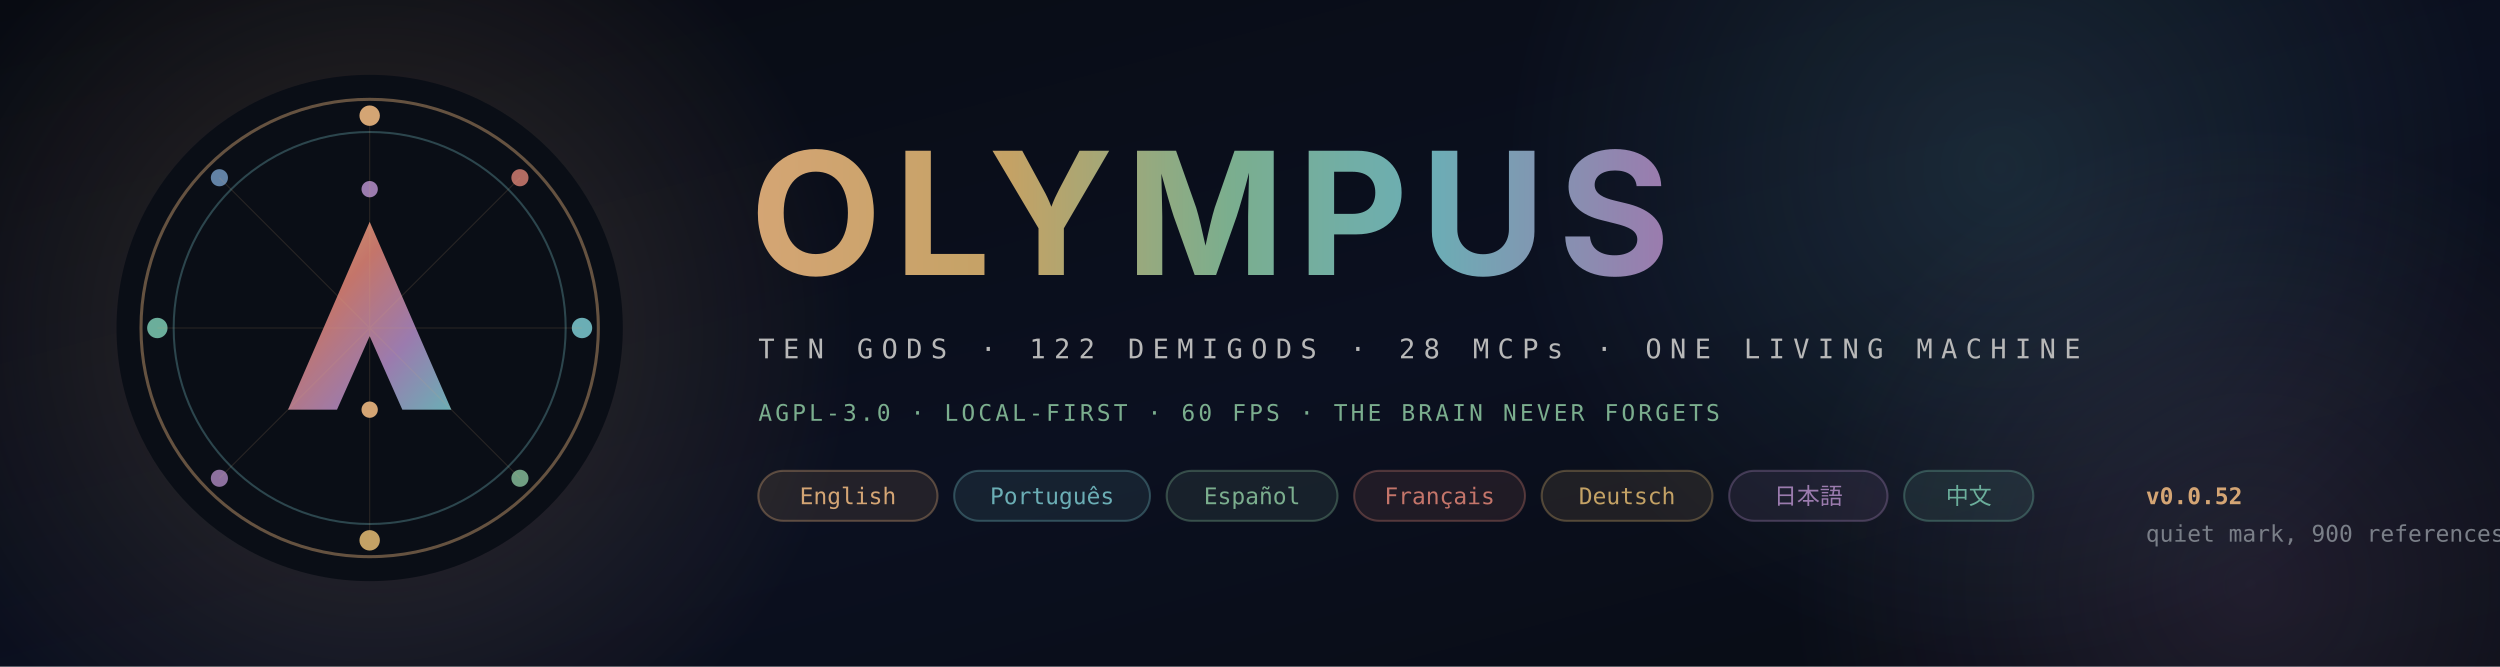
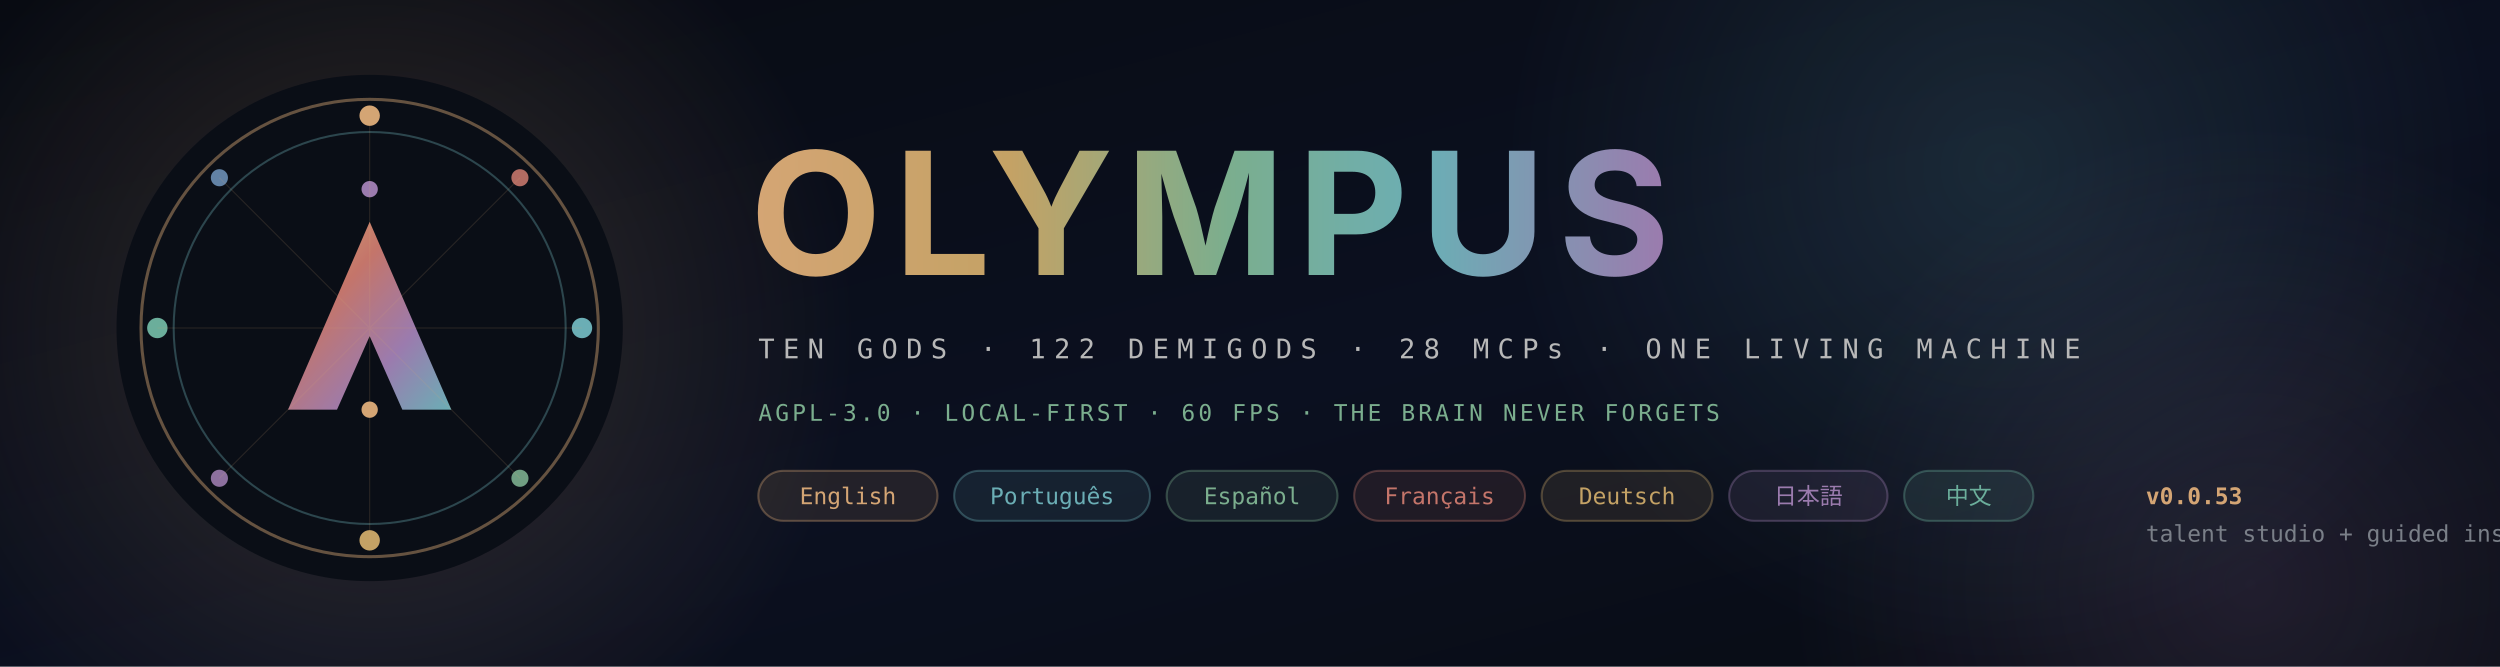
- <svg xmlns="http://www.w3.org/2000/svg" width="1200" height="320" viewBox="0 0 1200 320" fill="none" role="img" aria-label="OLYMPUS v0.0.52 — 60 FPS, the folder identity, and a 60-minute project budget: ten gods, one living machine, seven languages.">
+ <svg xmlns="http://www.w3.org/2000/svg" width="1200" height="320" viewBox="0 0 1200 320" fill="none" role="img" aria-label="OLYMPUS v0.0.53 — 60 FPS, the folder identity, and a 60-minute project budget: ten gods, one living machine, seven languages.">
  <defs>
    <linearGradient id="bg" x1="0" y1="0" x2="1" y2="1">
      <stop offset="0%" stop-color="#080B12" />
      <stop offset="55%" stop-color="#0B1020" />
      <stop offset="100%" stop-color="#080B12" />
    </linearGradient>
    <radialGradient id="glowGold" cx="50%" cy="50%" r="50%">
      <stop offset="0%" stop-color="#D4A574" stop-opacity=".20" />
      <stop offset="100%" stop-color="#D4A574" stop-opacity="0" />
    </radialGradient>
    <radialGradient id="glowCyan" cx="50%" cy="50%" r="50%">
      <stop offset="0%" stop-color="#6BAEB5" stop-opacity=".16" />
      <stop offset="100%" stop-color="#6BAEB5" stop-opacity="0" />
    </radialGradient>
    <radialGradient id="glowPurple" cx="50%" cy="50%" r="50%">
      <stop offset="0%" stop-color="#9B7BAE" stop-opacity=".16" />
      <stop offset="100%" stop-color="#9B7BAE" stop-opacity="0" />
    </radialGradient>
    <linearGradient id="peak" x1="0" y1="0" x2="1" y2="1">
      <stop offset="0%" stop-color="#D4A574" />
      <stop offset="34%" stop-color="#C4756A" />
      <stop offset="68%" stop-color="#9B7BAE" />
      <stop offset="100%" stop-color="#6BAEB5" />
    </linearGradient>
    <linearGradient id="word" x1="0" y1="0" x2="1" y2="0">
      <stop offset="0%" stop-color="#D4A574" />
      <stop offset="28%" stop-color="#C4A265" />
      <stop offset="52%" stop-color="#7BAE8E" />
      <stop offset="74%" stop-color="#6BAEB5" />
      <stop offset="100%" stop-color="#9B7BAE" />
    </linearGradient>
  </defs>
  <rect width="1200" height="320" fill="url(#bg)" />
  <circle cx="180" cy="160" r="230" fill="url(#glowGold)" />
  <circle cx="960" cy="80" r="240" fill="url(#glowCyan)" />
  <circle cx="1080" cy="280" r="220" fill="url(#glowPurple)" />
  <g transform="translate(52,32) scale(0.98)">
    <circle cx="128" cy="128" r="124" fill="#0A0E16" />
    <circle cx="128" cy="128" r="112" stroke="#D4A574" stroke-width="1.5" fill="none" opacity=".45" />
    <circle cx="128" cy="128" r="96" stroke="#6BAEB5" stroke-width="1" fill="none" opacity=".35" />
    <path d="M 128 76 L 168 168 L 144 168 L 128 132 L 112 168 L 88 168 Z" fill="url(#peak)" />
    <circle cx="128" cy="60" r="4" fill="#9B7BAE" />
    <circle cx="128" cy="168" r="4" fill="#D4A574" />
    <circle cx="128" cy="24" r="5" fill="#D4A574" />
    <circle cx="201.6" cy="54.4" r="4.2" fill="#C4756A" opacity=".9" />
    <circle cx="232" cy="128" r="5" fill="#6BAEB5" />
    <circle cx="201.6" cy="201.6" r="4.2" fill="#7BAE8E" opacity=".9" />
    <circle cx="128" cy="232" r="5" fill="#C4A265" />
    <circle cx="54.4" cy="201.6" r="4.2" fill="#9B7BAE" opacity=".9" />
    <circle cx="24" cy="128" r="5" fill="#6BAE9B" />
    <circle cx="54.4" cy="54.4" r="4.2" fill="#6B8FB5" opacity=".9" />
    <g stroke="#D4A574" stroke-width="0.5" opacity=".16">
      <line x1="128" y1="128" x2="128" y2="24" />
      <line x1="128" y1="128" x2="201.6" y2="54.4" />
      <line x1="128" y1="128" x2="232" y2="128" />
      <line x1="128" y1="128" x2="201.6" y2="201.6" />
      <line x1="128" y1="128" x2="128" y2="232" />
      <line x1="128" y1="128" x2="54.4" y2="201.6" />
      <line x1="128" y1="128" x2="24" y2="128" />
      <line x1="128" y1="128" x2="54.4" y2="54.4" />
    </g>
  </g>
  <text x="360" y="132" font-family="ui-sans-serif, system-ui, -apple-system, sans-serif" font-size="82" font-weight="750" letter-spacing="6" fill="url(#word)">OLYMPUS</text>
  <text x="364" y="172" font-family="ui-monospace, 'SF Mono', monospace" font-size="13" letter-spacing="4" fill="#B8B8B8">TEN GODS · 122 DEMIGODS · 28 MCPs · ONE LIVING MACHINE</text>
  <text x="364" y="202" font-family="ui-monospace, 'SF Mono', monospace" font-size="11" letter-spacing="1.5" fill="#7BAE8E">AGPL-3.0 · LOCAL-FIRST · 60 FPS · THE BRAIN NEVER FORGETS</text>
  <g font-family="ui-monospace, 'SF Mono', monospace" font-size="11">
    <rect x="364" y="226" width="86" height="24" rx="12" fill="#D4A574" fill-opacity=".12" stroke="#D4A574" stroke-opacity=".35" />
    <text x="407" y="242" text-anchor="middle" fill="#D4A574">English</text>
    <rect x="458" y="226" width="94" height="24" rx="12" fill="#6BAEB5" fill-opacity=".12" stroke="#6BAEB5" stroke-opacity=".35" />
    <text x="505" y="242" text-anchor="middle" fill="#6BAEB5">Português</text>
    <rect x="560" y="226" width="82" height="24" rx="12" fill="#7BAE8E" fill-opacity=".12" stroke="#7BAE8E" stroke-opacity=".35" />
    <text x="601" y="242" text-anchor="middle" fill="#7BAE8E">Español</text>
    <rect x="650" y="226" width="82" height="24" rx="12" fill="#C4756A" fill-opacity=".12" stroke="#C4756A" stroke-opacity=".35" />
    <text x="691" y="242" text-anchor="middle" fill="#C4756A">Français</text>
    <rect x="740" y="226" width="82" height="24" rx="12" fill="#C4A265" fill-opacity=".12" stroke="#C4A265" stroke-opacity=".35" />
    <text x="781" y="242" text-anchor="middle" fill="#C4A265">Deutsch</text>
    <rect x="830" y="226" width="76" height="24" rx="12" fill="#9B7BAE" fill-opacity=".12" stroke="#9B7BAE" stroke-opacity=".35" />
    <text x="868" y="242" text-anchor="middle" fill="#9B7BAE">日本語</text>
    <rect x="914" y="226" width="62" height="24" rx="12" fill="#6BAE9B" fill-opacity=".12" stroke="#6BAE9B" stroke-opacity=".35" />
    <text x="945" y="242" text-anchor="middle" fill="#6BAE9B">中文</text>
  </g>
  <g font-family="ui-monospace, 'SF Mono', monospace" font-size="11">
-     <text x="1030" y="242" fill="#D4A574" font-weight="700">v0.0.52</text>
-     <text x="1030" y="260" fill="#7A7F88">quiet mark, 900 references</text>
+     <text x="1030" y="242" fill="#D4A574" font-weight="700">v0.0.53</text>
+     <text x="1030" y="260" fill="#7A7F88">talent studio + guided instincts</text>
  </g>
</svg>
